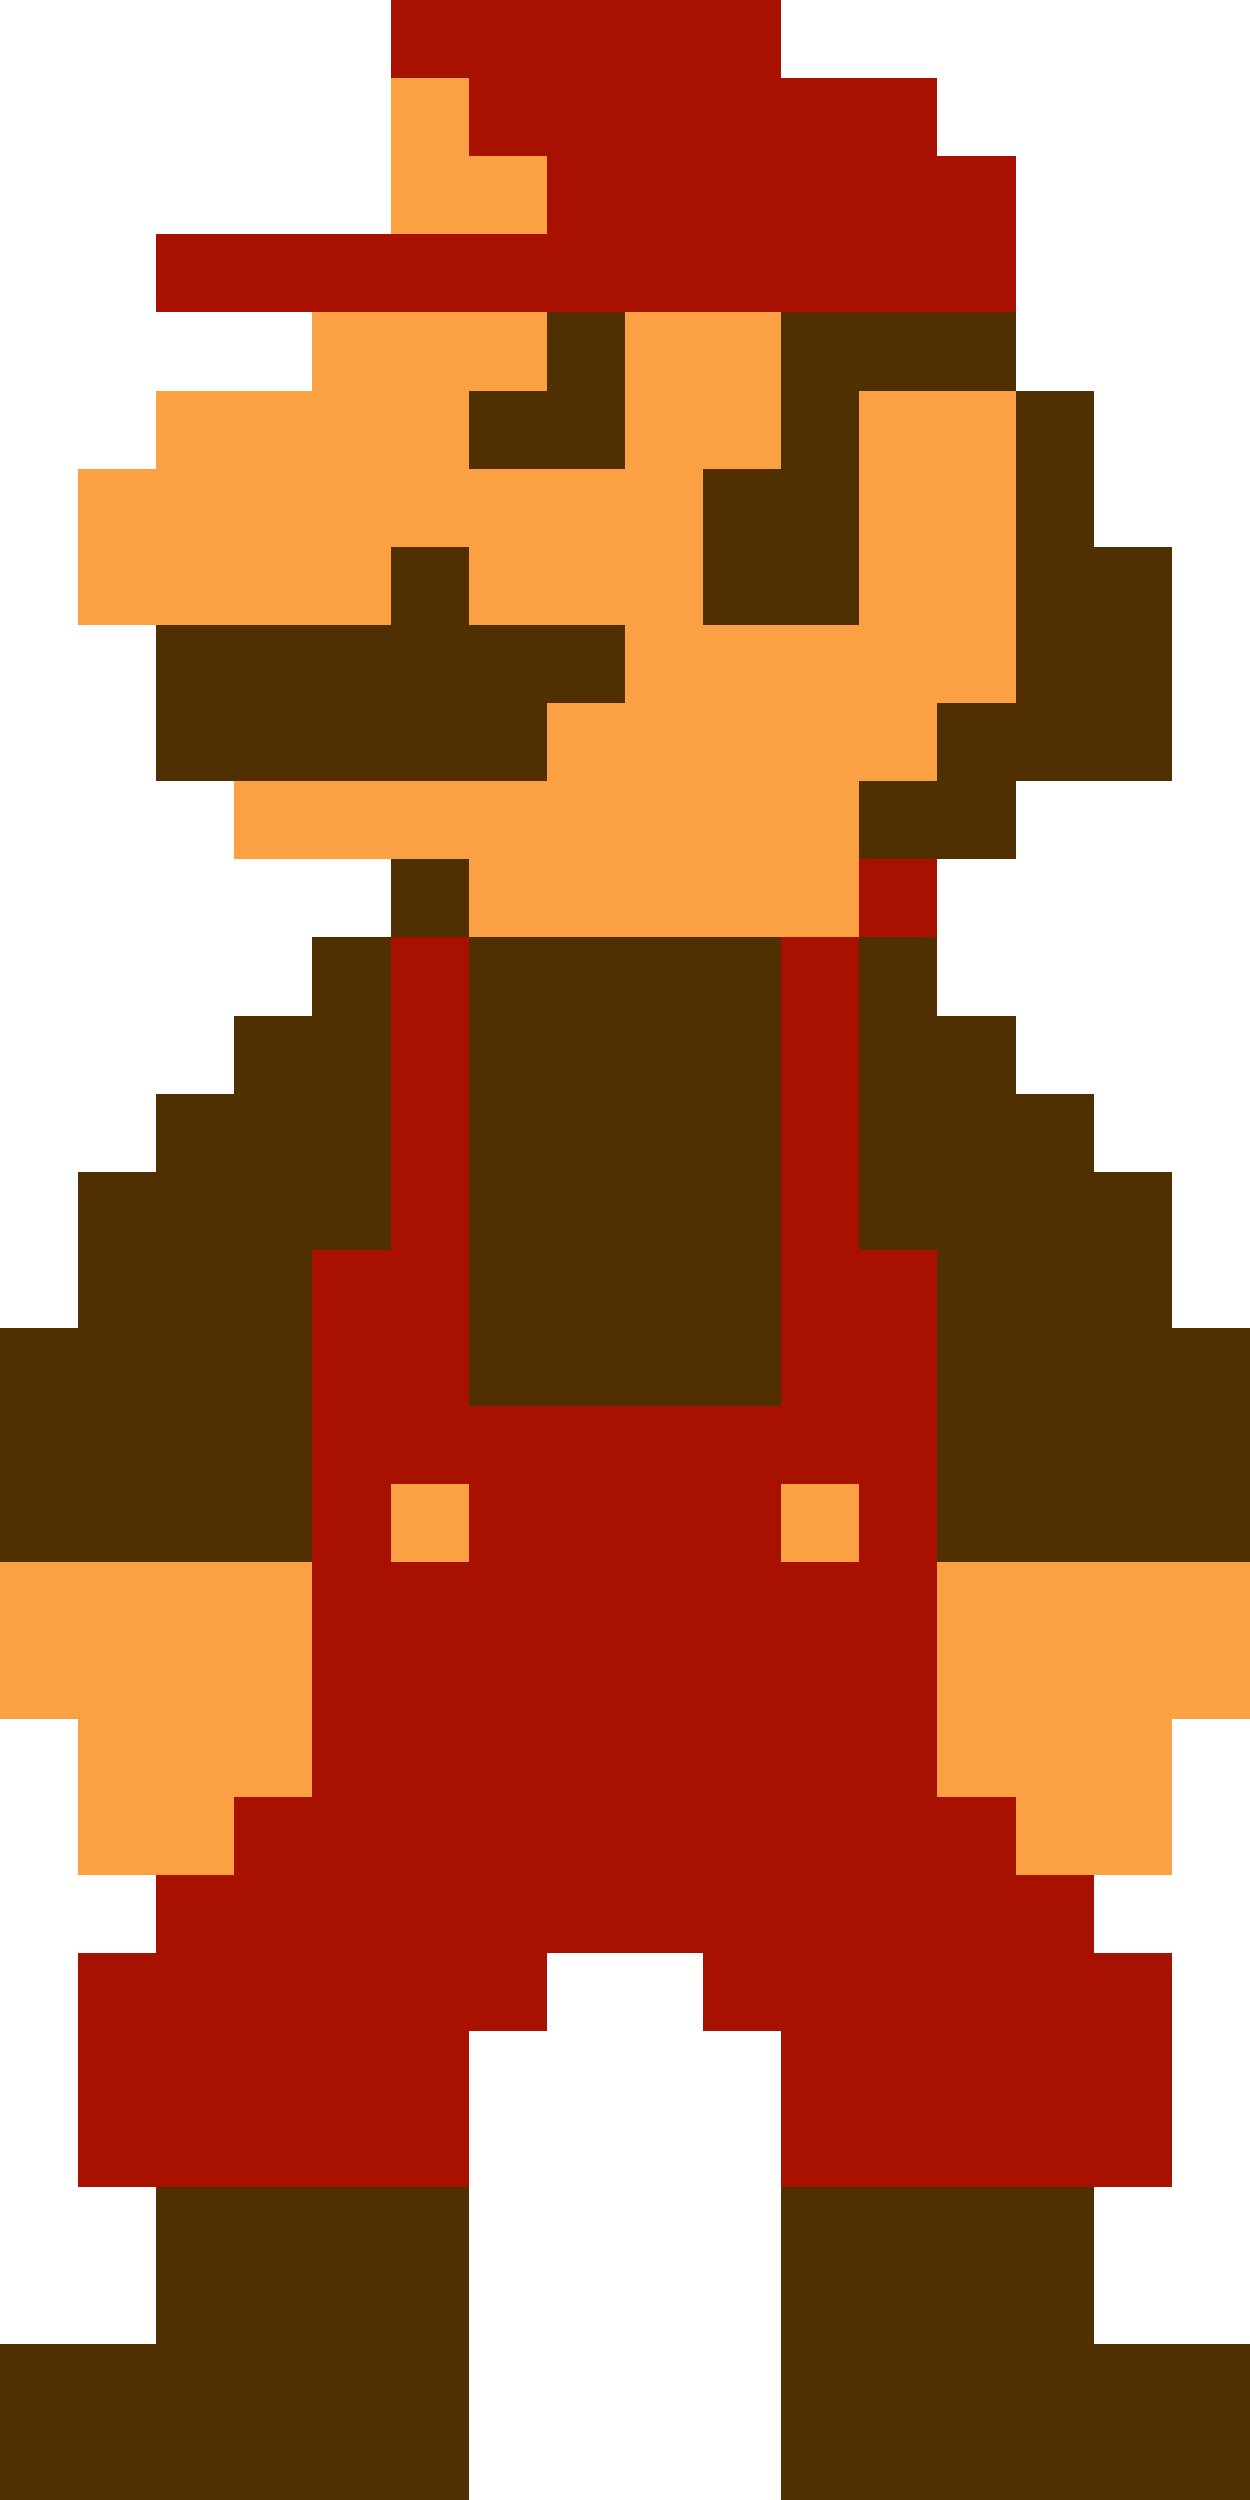
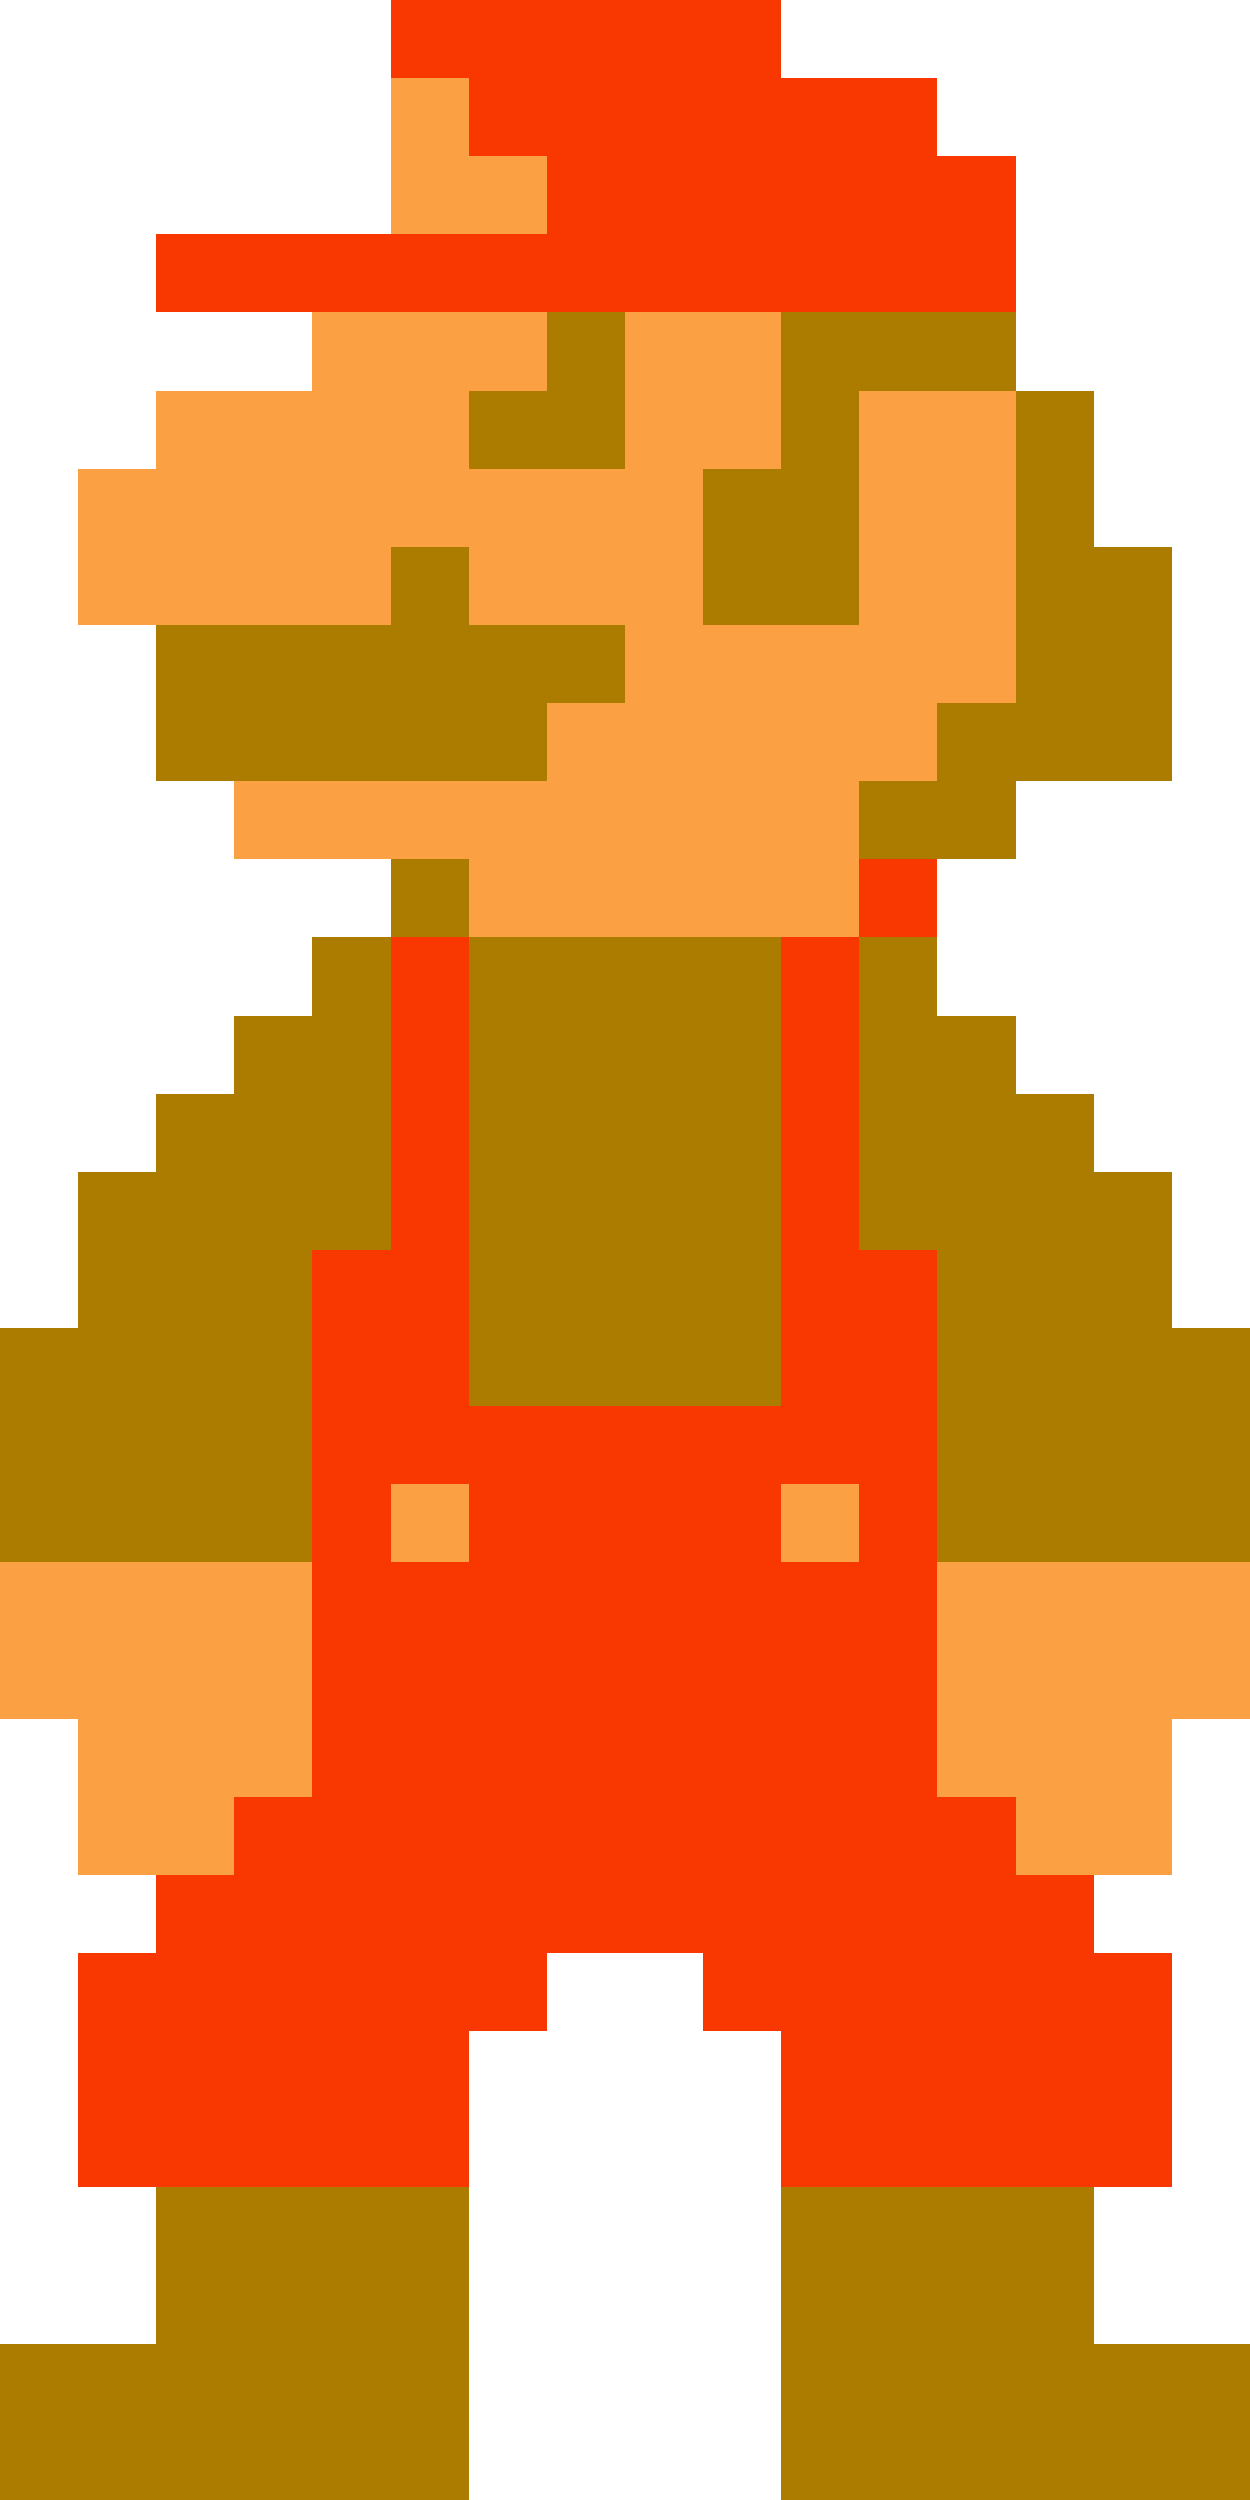
<svg xmlns="http://www.w3.org/2000/svg" viewBox="0 0 32 64" width="32" height="64" shape-rendering="crispEdges">
  <g id="frame0" opacity="1">
-     <rect x="10" y="0" width="10" height="1" fill="#a81000" />
-     <rect x="10" y="1" width="10" height="1" fill="#a81000" />
+     <rect x="10" y="0" width="10" height="1" fill="#f83800" />
+     <rect x="10" y="1" width="10" height="1" fill="#f83800" />
    <rect x="10" y="2" width="2" height="1" fill="#fca044" />
-     <rect x="12" y="2" width="12" height="1" fill="#a81000" />
+     <rect x="12" y="2" width="12" height="1" fill="#f83800" />
    <rect x="10" y="3" width="2" height="1" fill="#fca044" />
-     <rect x="12" y="3" width="12" height="1" fill="#a81000" />
+     <rect x="12" y="3" width="12" height="1" fill="#f83800" />
    <rect x="10" y="4" width="4" height="1" fill="#fca044" />
-     <rect x="14" y="4" width="12" height="1" fill="#a81000" />
+     <rect x="14" y="4" width="12" height="1" fill="#f83800" />
    <rect x="10" y="5" width="4" height="1" fill="#fca044" />
-     <rect x="14" y="5" width="12" height="1" fill="#a81000" />
-     <rect x="4" y="6" width="22" height="1" fill="#a81000" />
-     <rect x="4" y="7" width="22" height="1" fill="#a81000" />
+     <rect x="14" y="5" width="12" height="1" fill="#f83800" />
+     <rect x="4" y="6" width="22" height="1" fill="#f83800" />
+     <rect x="4" y="7" width="22" height="1" fill="#f83800" />
    <rect x="8" y="8" width="6" height="1" fill="#fca044" />
-     <rect x="14" y="8" width="2" height="1" fill="#503000" />
+     <rect x="14" y="8" width="2" height="1" fill="#ac7c00" />
    <rect x="16" y="8" width="4" height="1" fill="#fca044" />
-     <rect x="20" y="8" width="6" height="1" fill="#503000" />
+     <rect x="20" y="8" width="6" height="1" fill="#ac7c00" />
    <rect x="8" y="9" width="6" height="1" fill="#fca044" />
-     <rect x="14" y="9" width="2" height="1" fill="#503000" />
+     <rect x="14" y="9" width="2" height="1" fill="#ac7c00" />
    <rect x="16" y="9" width="4" height="1" fill="#fca044" />
-     <rect x="20" y="9" width="6" height="1" fill="#503000" />
+     <rect x="20" y="9" width="6" height="1" fill="#ac7c00" />
    <rect x="4" y="10" width="8" height="1" fill="#fca044" />
-     <rect x="12" y="10" width="4" height="1" fill="#503000" />
+     <rect x="12" y="10" width="4" height="1" fill="#ac7c00" />
    <rect x="16" y="10" width="4" height="1" fill="#fca044" />
-     <rect x="20" y="10" width="2" height="1" fill="#503000" />
+     <rect x="20" y="10" width="2" height="1" fill="#ac7c00" />
    <rect x="22" y="10" width="4" height="1" fill="#fca044" />
-     <rect x="26" y="10" width="2" height="1" fill="#503000" />
+     <rect x="26" y="10" width="2" height="1" fill="#ac7c00" />
    <rect x="4" y="11" width="8" height="1" fill="#fca044" />
-     <rect x="12" y="11" width="4" height="1" fill="#503000" />
+     <rect x="12" y="11" width="4" height="1" fill="#ac7c00" />
    <rect x="16" y="11" width="4" height="1" fill="#fca044" />
-     <rect x="20" y="11" width="2" height="1" fill="#503000" />
+     <rect x="20" y="11" width="2" height="1" fill="#ac7c00" />
    <rect x="22" y="11" width="4" height="1" fill="#fca044" />
-     <rect x="26" y="11" width="2" height="1" fill="#503000" />
+     <rect x="26" y="11" width="2" height="1" fill="#ac7c00" />
    <rect x="2" y="12" width="16" height="1" fill="#fca044" />
-     <rect x="18" y="12" width="4" height="1" fill="#503000" />
+     <rect x="18" y="12" width="4" height="1" fill="#ac7c00" />
    <rect x="22" y="12" width="4" height="1" fill="#fca044" />
-     <rect x="26" y="12" width="2" height="1" fill="#503000" />
+     <rect x="26" y="12" width="2" height="1" fill="#ac7c00" />
    <rect x="2" y="13" width="16" height="1" fill="#fca044" />
-     <rect x="18" y="13" width="4" height="1" fill="#503000" />
+     <rect x="18" y="13" width="4" height="1" fill="#ac7c00" />
    <rect x="22" y="13" width="4" height="1" fill="#fca044" />
-     <rect x="26" y="13" width="2" height="1" fill="#503000" />
+     <rect x="26" y="13" width="2" height="1" fill="#ac7c00" />
    <rect x="2" y="14" width="8" height="1" fill="#fca044" />
-     <rect x="10" y="14" width="2" height="1" fill="#503000" />
+     <rect x="10" y="14" width="2" height="1" fill="#ac7c00" />
    <rect x="12" y="14" width="6" height="1" fill="#fca044" />
-     <rect x="18" y="14" width="4" height="1" fill="#503000" />
+     <rect x="18" y="14" width="4" height="1" fill="#ac7c00" />
    <rect x="22" y="14" width="4" height="1" fill="#fca044" />
-     <rect x="26" y="14" width="4" height="1" fill="#503000" />
+     <rect x="26" y="14" width="4" height="1" fill="#ac7c00" />
    <rect x="2" y="15" width="8" height="1" fill="#fca044" />
-     <rect x="10" y="15" width="2" height="1" fill="#503000" />
+     <rect x="10" y="15" width="2" height="1" fill="#ac7c00" />
    <rect x="12" y="15" width="6" height="1" fill="#fca044" />
-     <rect x="18" y="15" width="4" height="1" fill="#503000" />
+     <rect x="18" y="15" width="4" height="1" fill="#ac7c00" />
    <rect x="22" y="15" width="4" height="1" fill="#fca044" />
-     <rect x="26" y="15" width="4" height="1" fill="#503000" />
-     <rect x="4" y="16" width="12" height="1" fill="#503000" />
+     <rect x="26" y="15" width="4" height="1" fill="#ac7c00" />
+     <rect x="4" y="16" width="12" height="1" fill="#ac7c00" />
    <rect x="16" y="16" width="10" height="1" fill="#fca044" />
-     <rect x="26" y="16" width="4" height="1" fill="#503000" />
-     <rect x="4" y="17" width="12" height="1" fill="#503000" />
+     <rect x="26" y="16" width="4" height="1" fill="#ac7c00" />
+     <rect x="4" y="17" width="12" height="1" fill="#ac7c00" />
    <rect x="16" y="17" width="10" height="1" fill="#fca044" />
-     <rect x="26" y="17" width="4" height="1" fill="#503000" />
-     <rect x="4" y="18" width="10" height="1" fill="#503000" />
+     <rect x="26" y="17" width="4" height="1" fill="#ac7c00" />
+     <rect x="4" y="18" width="10" height="1" fill="#ac7c00" />
    <rect x="14" y="18" width="10" height="1" fill="#fca044" />
-     <rect x="24" y="18" width="6" height="1" fill="#503000" />
-     <rect x="4" y="19" width="10" height="1" fill="#503000" />
+     <rect x="24" y="18" width="6" height="1" fill="#ac7c00" />
+     <rect x="4" y="19" width="10" height="1" fill="#ac7c00" />
    <rect x="14" y="19" width="10" height="1" fill="#fca044" />
-     <rect x="24" y="19" width="6" height="1" fill="#503000" />
+     <rect x="24" y="19" width="6" height="1" fill="#ac7c00" />
    <rect x="6" y="20" width="16" height="1" fill="#fca044" />
-     <rect x="22" y="20" width="4" height="1" fill="#503000" />
+     <rect x="22" y="20" width="4" height="1" fill="#ac7c00" />
    <rect x="6" y="21" width="16" height="1" fill="#fca044" />
-     <rect x="22" y="21" width="4" height="1" fill="#503000" />
-     <rect x="10" y="22" width="2" height="1" fill="#503000" />
+     <rect x="22" y="21" width="4" height="1" fill="#ac7c00" />
+     <rect x="10" y="22" width="2" height="1" fill="#ac7c00" />
    <rect x="12" y="22" width="10" height="1" fill="#fca044" />
-     <rect x="22" y="22" width="2" height="1" fill="#a81000" />
-     <rect x="10" y="23" width="2" height="1" fill="#503000" />
+     <rect x="22" y="22" width="2" height="1" fill="#f83800" />
+     <rect x="10" y="23" width="2" height="1" fill="#ac7c00" />
    <rect x="12" y="23" width="10" height="1" fill="#fca044" />
-     <rect x="22" y="23" width="2" height="1" fill="#a81000" />
-     <rect x="8" y="24" width="2" height="1" fill="#503000" />
-     <rect x="10" y="24" width="2" height="1" fill="#a81000" />
-     <rect x="12" y="24" width="8" height="1" fill="#503000" />
-     <rect x="20" y="24" width="2" height="1" fill="#a81000" />
-     <rect x="22" y="24" width="2" height="1" fill="#503000" />
-     <rect x="8" y="25" width="2" height="1" fill="#503000" />
-     <rect x="10" y="25" width="2" height="1" fill="#a81000" />
-     <rect x="12" y="25" width="8" height="1" fill="#503000" />
-     <rect x="20" y="25" width="2" height="1" fill="#a81000" />
-     <rect x="22" y="25" width="2" height="1" fill="#503000" />
-     <rect x="6" y="26" width="4" height="1" fill="#503000" />
-     <rect x="10" y="26" width="2" height="1" fill="#a81000" />
-     <rect x="12" y="26" width="8" height="1" fill="#503000" />
-     <rect x="20" y="26" width="2" height="1" fill="#a81000" />
-     <rect x="22" y="26" width="4" height="1" fill="#503000" />
-     <rect x="6" y="27" width="4" height="1" fill="#503000" />
-     <rect x="10" y="27" width="2" height="1" fill="#a81000" />
-     <rect x="12" y="27" width="8" height="1" fill="#503000" />
-     <rect x="20" y="27" width="2" height="1" fill="#a81000" />
-     <rect x="22" y="27" width="4" height="1" fill="#503000" />
-     <rect x="4" y="28" width="6" height="1" fill="#503000" />
-     <rect x="10" y="28" width="2" height="1" fill="#a81000" />
-     <rect x="12" y="28" width="8" height="1" fill="#503000" />
-     <rect x="20" y="28" width="2" height="1" fill="#a81000" />
-     <rect x="22" y="28" width="6" height="1" fill="#503000" />
-     <rect x="4" y="29" width="6" height="1" fill="#503000" />
-     <rect x="10" y="29" width="2" height="1" fill="#a81000" />
-     <rect x="12" y="29" width="8" height="1" fill="#503000" />
-     <rect x="20" y="29" width="2" height="1" fill="#a81000" />
-     <rect x="22" y="29" width="6" height="1" fill="#503000" />
-     <rect x="2" y="30" width="8" height="1" fill="#503000" />
-     <rect x="10" y="30" width="2" height="1" fill="#a81000" />
-     <rect x="12" y="30" width="8" height="1" fill="#503000" />
-     <rect x="20" y="30" width="2" height="1" fill="#a81000" />
-     <rect x="22" y="30" width="8" height="1" fill="#503000" />
-     <rect x="2" y="31" width="8" height="1" fill="#503000" />
-     <rect x="10" y="31" width="2" height="1" fill="#a81000" />
-     <rect x="12" y="31" width="8" height="1" fill="#503000" />
-     <rect x="20" y="31" width="2" height="1" fill="#a81000" />
-     <rect x="22" y="31" width="8" height="1" fill="#503000" />
-     <rect x="2" y="32" width="6" height="1" fill="#503000" />
-     <rect x="8" y="32" width="4" height="1" fill="#a81000" />
-     <rect x="12" y="32" width="8" height="1" fill="#503000" />
-     <rect x="20" y="32" width="4" height="1" fill="#a81000" />
-     <rect x="24" y="32" width="6" height="1" fill="#503000" />
-     <rect x="2" y="33" width="6" height="1" fill="#503000" />
-     <rect x="8" y="33" width="4" height="1" fill="#a81000" />
-     <rect x="12" y="33" width="8" height="1" fill="#503000" />
-     <rect x="20" y="33" width="4" height="1" fill="#a81000" />
-     <rect x="24" y="33" width="6" height="1" fill="#503000" />
-     <rect x="0" y="34" width="8" height="1" fill="#503000" />
-     <rect x="8" y="34" width="4" height="1" fill="#a81000" />
-     <rect x="12" y="34" width="8" height="1" fill="#503000" />
-     <rect x="20" y="34" width="4" height="1" fill="#a81000" />
-     <rect x="24" y="34" width="8" height="1" fill="#503000" />
-     <rect x="0" y="35" width="8" height="1" fill="#503000" />
-     <rect x="8" y="35" width="4" height="1" fill="#a81000" />
-     <rect x="12" y="35" width="8" height="1" fill="#503000" />
-     <rect x="20" y="35" width="4" height="1" fill="#a81000" />
-     <rect x="24" y="35" width="8" height="1" fill="#503000" />
-     <rect x="0" y="36" width="8" height="1" fill="#503000" />
-     <rect x="8" y="36" width="16" height="1" fill="#a81000" />
-     <rect x="24" y="36" width="8" height="1" fill="#503000" />
-     <rect x="0" y="37" width="8" height="1" fill="#503000" />
-     <rect x="8" y="37" width="16" height="1" fill="#a81000" />
-     <rect x="24" y="37" width="8" height="1" fill="#503000" />
-     <rect x="0" y="38" width="8" height="1" fill="#503000" />
-     <rect x="8" y="38" width="2" height="1" fill="#a81000" />
+     <rect x="22" y="23" width="2" height="1" fill="#f83800" />
+     <rect x="8" y="24" width="2" height="1" fill="#ac7c00" />
+     <rect x="10" y="24" width="2" height="1" fill="#f83800" />
+     <rect x="12" y="24" width="8" height="1" fill="#ac7c00" />
+     <rect x="20" y="24" width="2" height="1" fill="#f83800" />
+     <rect x="22" y="24" width="2" height="1" fill="#ac7c00" />
+     <rect x="8" y="25" width="2" height="1" fill="#ac7c00" />
+     <rect x="10" y="25" width="2" height="1" fill="#f83800" />
+     <rect x="12" y="25" width="8" height="1" fill="#ac7c00" />
+     <rect x="20" y="25" width="2" height="1" fill="#f83800" />
+     <rect x="22" y="25" width="2" height="1" fill="#ac7c00" />
+     <rect x="6" y="26" width="4" height="1" fill="#ac7c00" />
+     <rect x="10" y="26" width="2" height="1" fill="#f83800" />
+     <rect x="12" y="26" width="8" height="1" fill="#ac7c00" />
+     <rect x="20" y="26" width="2" height="1" fill="#f83800" />
+     <rect x="22" y="26" width="4" height="1" fill="#ac7c00" />
+     <rect x="6" y="27" width="4" height="1" fill="#ac7c00" />
+     <rect x="10" y="27" width="2" height="1" fill="#f83800" />
+     <rect x="12" y="27" width="8" height="1" fill="#ac7c00" />
+     <rect x="20" y="27" width="2" height="1" fill="#f83800" />
+     <rect x="22" y="27" width="4" height="1" fill="#ac7c00" />
+     <rect x="4" y="28" width="6" height="1" fill="#ac7c00" />
+     <rect x="10" y="28" width="2" height="1" fill="#f83800" />
+     <rect x="12" y="28" width="8" height="1" fill="#ac7c00" />
+     <rect x="20" y="28" width="2" height="1" fill="#f83800" />
+     <rect x="22" y="28" width="6" height="1" fill="#ac7c00" />
+     <rect x="4" y="29" width="6" height="1" fill="#ac7c00" />
+     <rect x="10" y="29" width="2" height="1" fill="#f83800" />
+     <rect x="12" y="29" width="8" height="1" fill="#ac7c00" />
+     <rect x="20" y="29" width="2" height="1" fill="#f83800" />
+     <rect x="22" y="29" width="6" height="1" fill="#ac7c00" />
+     <rect x="2" y="30" width="8" height="1" fill="#ac7c00" />
+     <rect x="10" y="30" width="2" height="1" fill="#f83800" />
+     <rect x="12" y="30" width="8" height="1" fill="#ac7c00" />
+     <rect x="20" y="30" width="2" height="1" fill="#f83800" />
+     <rect x="22" y="30" width="8" height="1" fill="#ac7c00" />
+     <rect x="2" y="31" width="8" height="1" fill="#ac7c00" />
+     <rect x="10" y="31" width="2" height="1" fill="#f83800" />
+     <rect x="12" y="31" width="8" height="1" fill="#ac7c00" />
+     <rect x="20" y="31" width="2" height="1" fill="#f83800" />
+     <rect x="22" y="31" width="8" height="1" fill="#ac7c00" />
+     <rect x="2" y="32" width="6" height="1" fill="#ac7c00" />
+     <rect x="8" y="32" width="4" height="1" fill="#f83800" />
+     <rect x="12" y="32" width="8" height="1" fill="#ac7c00" />
+     <rect x="20" y="32" width="4" height="1" fill="#f83800" />
+     <rect x="24" y="32" width="6" height="1" fill="#ac7c00" />
+     <rect x="2" y="33" width="6" height="1" fill="#ac7c00" />
+     <rect x="8" y="33" width="4" height="1" fill="#f83800" />
+     <rect x="12" y="33" width="8" height="1" fill="#ac7c00" />
+     <rect x="20" y="33" width="4" height="1" fill="#f83800" />
+     <rect x="24" y="33" width="6" height="1" fill="#ac7c00" />
+     <rect x="0" y="34" width="8" height="1" fill="#ac7c00" />
+     <rect x="8" y="34" width="4" height="1" fill="#f83800" />
+     <rect x="12" y="34" width="8" height="1" fill="#ac7c00" />
+     <rect x="20" y="34" width="4" height="1" fill="#f83800" />
+     <rect x="24" y="34" width="8" height="1" fill="#ac7c00" />
+     <rect x="0" y="35" width="8" height="1" fill="#ac7c00" />
+     <rect x="8" y="35" width="4" height="1" fill="#f83800" />
+     <rect x="12" y="35" width="8" height="1" fill="#ac7c00" />
+     <rect x="20" y="35" width="4" height="1" fill="#f83800" />
+     <rect x="24" y="35" width="8" height="1" fill="#ac7c00" />
+     <rect x="0" y="36" width="8" height="1" fill="#ac7c00" />
+     <rect x="8" y="36" width="16" height="1" fill="#f83800" />
+     <rect x="24" y="36" width="8" height="1" fill="#ac7c00" />
+     <rect x="0" y="37" width="8" height="1" fill="#ac7c00" />
+     <rect x="8" y="37" width="16" height="1" fill="#f83800" />
+     <rect x="24" y="37" width="8" height="1" fill="#ac7c00" />
+     <rect x="0" y="38" width="8" height="1" fill="#ac7c00" />
+     <rect x="8" y="38" width="2" height="1" fill="#f83800" />
    <rect x="10" y="38" width="2" height="1" fill="#fca044" />
-     <rect x="12" y="38" width="8" height="1" fill="#a81000" />
+     <rect x="12" y="38" width="8" height="1" fill="#f83800" />
    <rect x="20" y="38" width="2" height="1" fill="#fca044" />
-     <rect x="22" y="38" width="2" height="1" fill="#a81000" />
-     <rect x="24" y="38" width="8" height="1" fill="#503000" />
-     <rect x="0" y="39" width="8" height="1" fill="#503000" />
-     <rect x="8" y="39" width="2" height="1" fill="#a81000" />
+     <rect x="22" y="38" width="2" height="1" fill="#f83800" />
+     <rect x="24" y="38" width="8" height="1" fill="#ac7c00" />
+     <rect x="0" y="39" width="8" height="1" fill="#ac7c00" />
+     <rect x="8" y="39" width="2" height="1" fill="#f83800" />
    <rect x="10" y="39" width="2" height="1" fill="#fca044" />
-     <rect x="12" y="39" width="8" height="1" fill="#a81000" />
+     <rect x="12" y="39" width="8" height="1" fill="#f83800" />
    <rect x="20" y="39" width="2" height="1" fill="#fca044" />
-     <rect x="22" y="39" width="2" height="1" fill="#a81000" />
-     <rect x="24" y="39" width="8" height="1" fill="#503000" />
+     <rect x="22" y="39" width="2" height="1" fill="#f83800" />
+     <rect x="24" y="39" width="8" height="1" fill="#ac7c00" />
    <rect x="0" y="40" width="8" height="1" fill="#fca044" />
-     <rect x="8" y="40" width="16" height="1" fill="#a81000" />
+     <rect x="8" y="40" width="16" height="1" fill="#f83800" />
    <rect x="24" y="40" width="8" height="1" fill="#fca044" />
    <rect x="0" y="41" width="8" height="1" fill="#fca044" />
-     <rect x="8" y="41" width="16" height="1" fill="#a81000" />
+     <rect x="8" y="41" width="16" height="1" fill="#f83800" />
    <rect x="24" y="41" width="8" height="1" fill="#fca044" />
    <rect x="0" y="42" width="8" height="1" fill="#fca044" />
-     <rect x="8" y="42" width="16" height="1" fill="#a81000" />
+     <rect x="8" y="42" width="16" height="1" fill="#f83800" />
    <rect x="24" y="42" width="8" height="1" fill="#fca044" />
    <rect x="0" y="43" width="8" height="1" fill="#fca044" />
-     <rect x="8" y="43" width="16" height="1" fill="#a81000" />
+     <rect x="8" y="43" width="16" height="1" fill="#f83800" />
    <rect x="24" y="43" width="8" height="1" fill="#fca044" />
    <rect x="2" y="44" width="6" height="1" fill="#fca044" />
-     <rect x="8" y="44" width="16" height="1" fill="#a81000" />
+     <rect x="8" y="44" width="16" height="1" fill="#f83800" />
    <rect x="24" y="44" width="6" height="1" fill="#fca044" />
    <rect x="2" y="45" width="6" height="1" fill="#fca044" />
-     <rect x="8" y="45" width="16" height="1" fill="#a81000" />
+     <rect x="8" y="45" width="16" height="1" fill="#f83800" />
    <rect x="24" y="45" width="6" height="1" fill="#fca044" />
    <rect x="2" y="46" width="4" height="1" fill="#fca044" />
-     <rect x="6" y="46" width="20" height="1" fill="#a81000" />
+     <rect x="6" y="46" width="20" height="1" fill="#f83800" />
    <rect x="26" y="46" width="4" height="1" fill="#fca044" />
    <rect x="2" y="47" width="4" height="1" fill="#fca044" />
-     <rect x="6" y="47" width="20" height="1" fill="#a81000" />
+     <rect x="6" y="47" width="20" height="1" fill="#f83800" />
    <rect x="26" y="47" width="4" height="1" fill="#fca044" />
-     <rect x="4" y="48" width="24" height="1" fill="#a81000" />
-     <rect x="4" y="49" width="24" height="1" fill="#a81000" />
-     <rect x="2" y="50" width="12" height="1" fill="#a81000" />
-     <rect x="18" y="50" width="12" height="1" fill="#a81000" />
-     <rect x="2" y="51" width="12" height="1" fill="#a81000" />
-     <rect x="18" y="51" width="12" height="1" fill="#a81000" />
-     <rect x="2" y="52" width="10" height="1" fill="#a81000" />
-     <rect x="20" y="52" width="10" height="1" fill="#a81000" />
-     <rect x="2" y="53" width="10" height="1" fill="#a81000" />
-     <rect x="20" y="53" width="10" height="1" fill="#a81000" />
-     <rect x="2" y="54" width="10" height="1" fill="#a81000" />
-     <rect x="20" y="54" width="10" height="1" fill="#a81000" />
-     <rect x="2" y="55" width="10" height="1" fill="#a81000" />
-     <rect x="20" y="55" width="10" height="1" fill="#a81000" />
-     <rect x="4" y="56" width="8" height="1" fill="#503000" />
-     <rect x="20" y="56" width="8" height="1" fill="#503000" />
-     <rect x="4" y="57" width="8" height="1" fill="#503000" />
-     <rect x="20" y="57" width="8" height="1" fill="#503000" />
-     <rect x="4" y="58" width="8" height="1" fill="#503000" />
-     <rect x="20" y="58" width="8" height="1" fill="#503000" />
-     <rect x="4" y="59" width="8" height="1" fill="#503000" />
-     <rect x="20" y="59" width="8" height="1" fill="#503000" />
-     <rect x="0" y="60" width="12" height="1" fill="#503000" />
-     <rect x="20" y="60" width="12" height="1" fill="#503000" />
-     <rect x="0" y="61" width="12" height="1" fill="#503000" />
-     <rect x="20" y="61" width="12" height="1" fill="#503000" />
-     <rect x="0" y="62" width="12" height="1" fill="#503000" />
-     <rect x="20" y="62" width="12" height="1" fill="#503000" />
-     <rect x="0" y="63" width="12" height="1" fill="#503000" />
-     <rect x="20" y="63" width="12" height="1" fill="#503000" />
+     <rect x="4" y="48" width="24" height="1" fill="#f83800" />
+     <rect x="4" y="49" width="24" height="1" fill="#f83800" />
+     <rect x="2" y="50" width="12" height="1" fill="#f83800" />
+     <rect x="18" y="50" width="12" height="1" fill="#f83800" />
+     <rect x="2" y="51" width="12" height="1" fill="#f83800" />
+     <rect x="18" y="51" width="12" height="1" fill="#f83800" />
+     <rect x="2" y="52" width="10" height="1" fill="#f83800" />
+     <rect x="20" y="52" width="10" height="1" fill="#f83800" />
+     <rect x="2" y="53" width="10" height="1" fill="#f83800" />
+     <rect x="20" y="53" width="10" height="1" fill="#f83800" />
+     <rect x="2" y="54" width="10" height="1" fill="#f83800" />
+     <rect x="20" y="54" width="10" height="1" fill="#f83800" />
+     <rect x="2" y="55" width="10" height="1" fill="#f83800" />
+     <rect x="20" y="55" width="10" height="1" fill="#f83800" />
+     <rect x="4" y="56" width="8" height="1" fill="#ac7c00" />
+     <rect x="20" y="56" width="8" height="1" fill="#ac7c00" />
+     <rect x="4" y="57" width="8" height="1" fill="#ac7c00" />
+     <rect x="20" y="57" width="8" height="1" fill="#ac7c00" />
+     <rect x="4" y="58" width="8" height="1" fill="#ac7c00" />
+     <rect x="20" y="58" width="8" height="1" fill="#ac7c00" />
+     <rect x="4" y="59" width="8" height="1" fill="#ac7c00" />
+     <rect x="20" y="59" width="8" height="1" fill="#ac7c00" />
+     <rect x="0" y="60" width="12" height="1" fill="#ac7c00" />
+     <rect x="20" y="60" width="12" height="1" fill="#ac7c00" />
+     <rect x="0" y="61" width="12" height="1" fill="#ac7c00" />
+     <rect x="20" y="61" width="12" height="1" fill="#ac7c00" />
+     <rect x="0" y="62" width="12" height="1" fill="#ac7c00" />
+     <rect x="20" y="62" width="12" height="1" fill="#ac7c00" />
+     <rect x="0" y="63" width="12" height="1" fill="#ac7c00" />
+     <rect x="20" y="63" width="12" height="1" fill="#ac7c00" />
  </g>
</svg>
